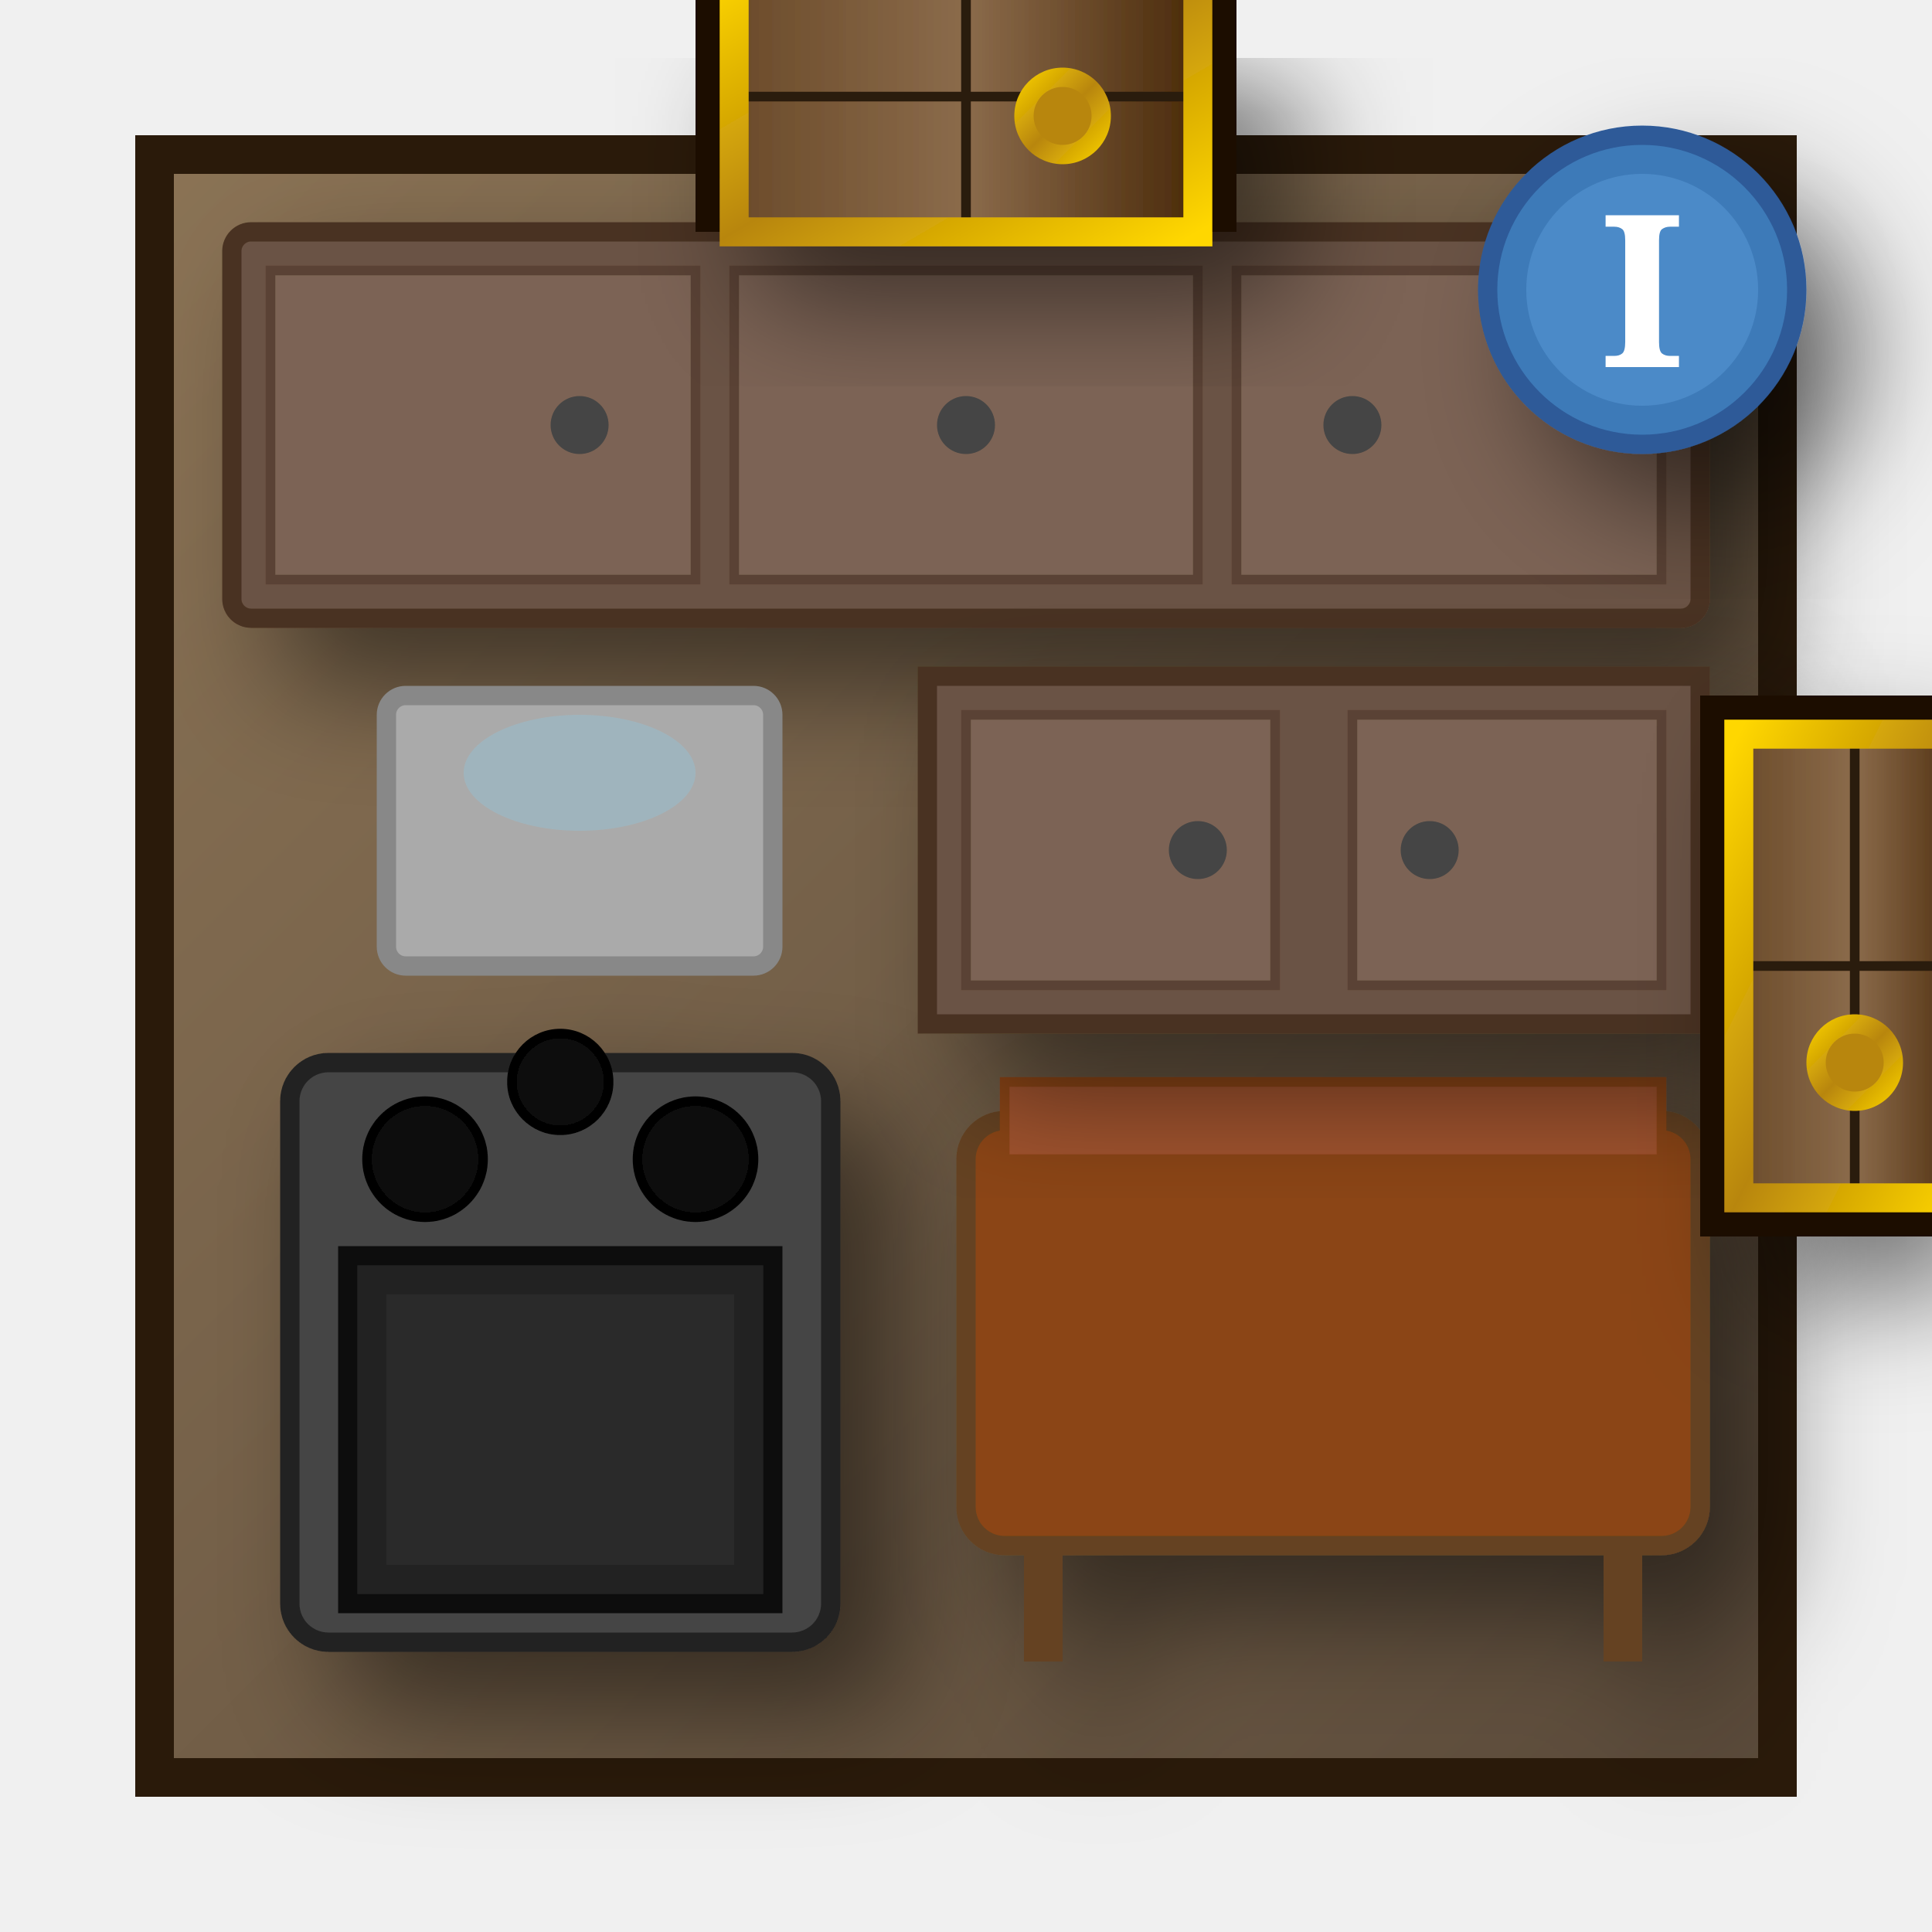
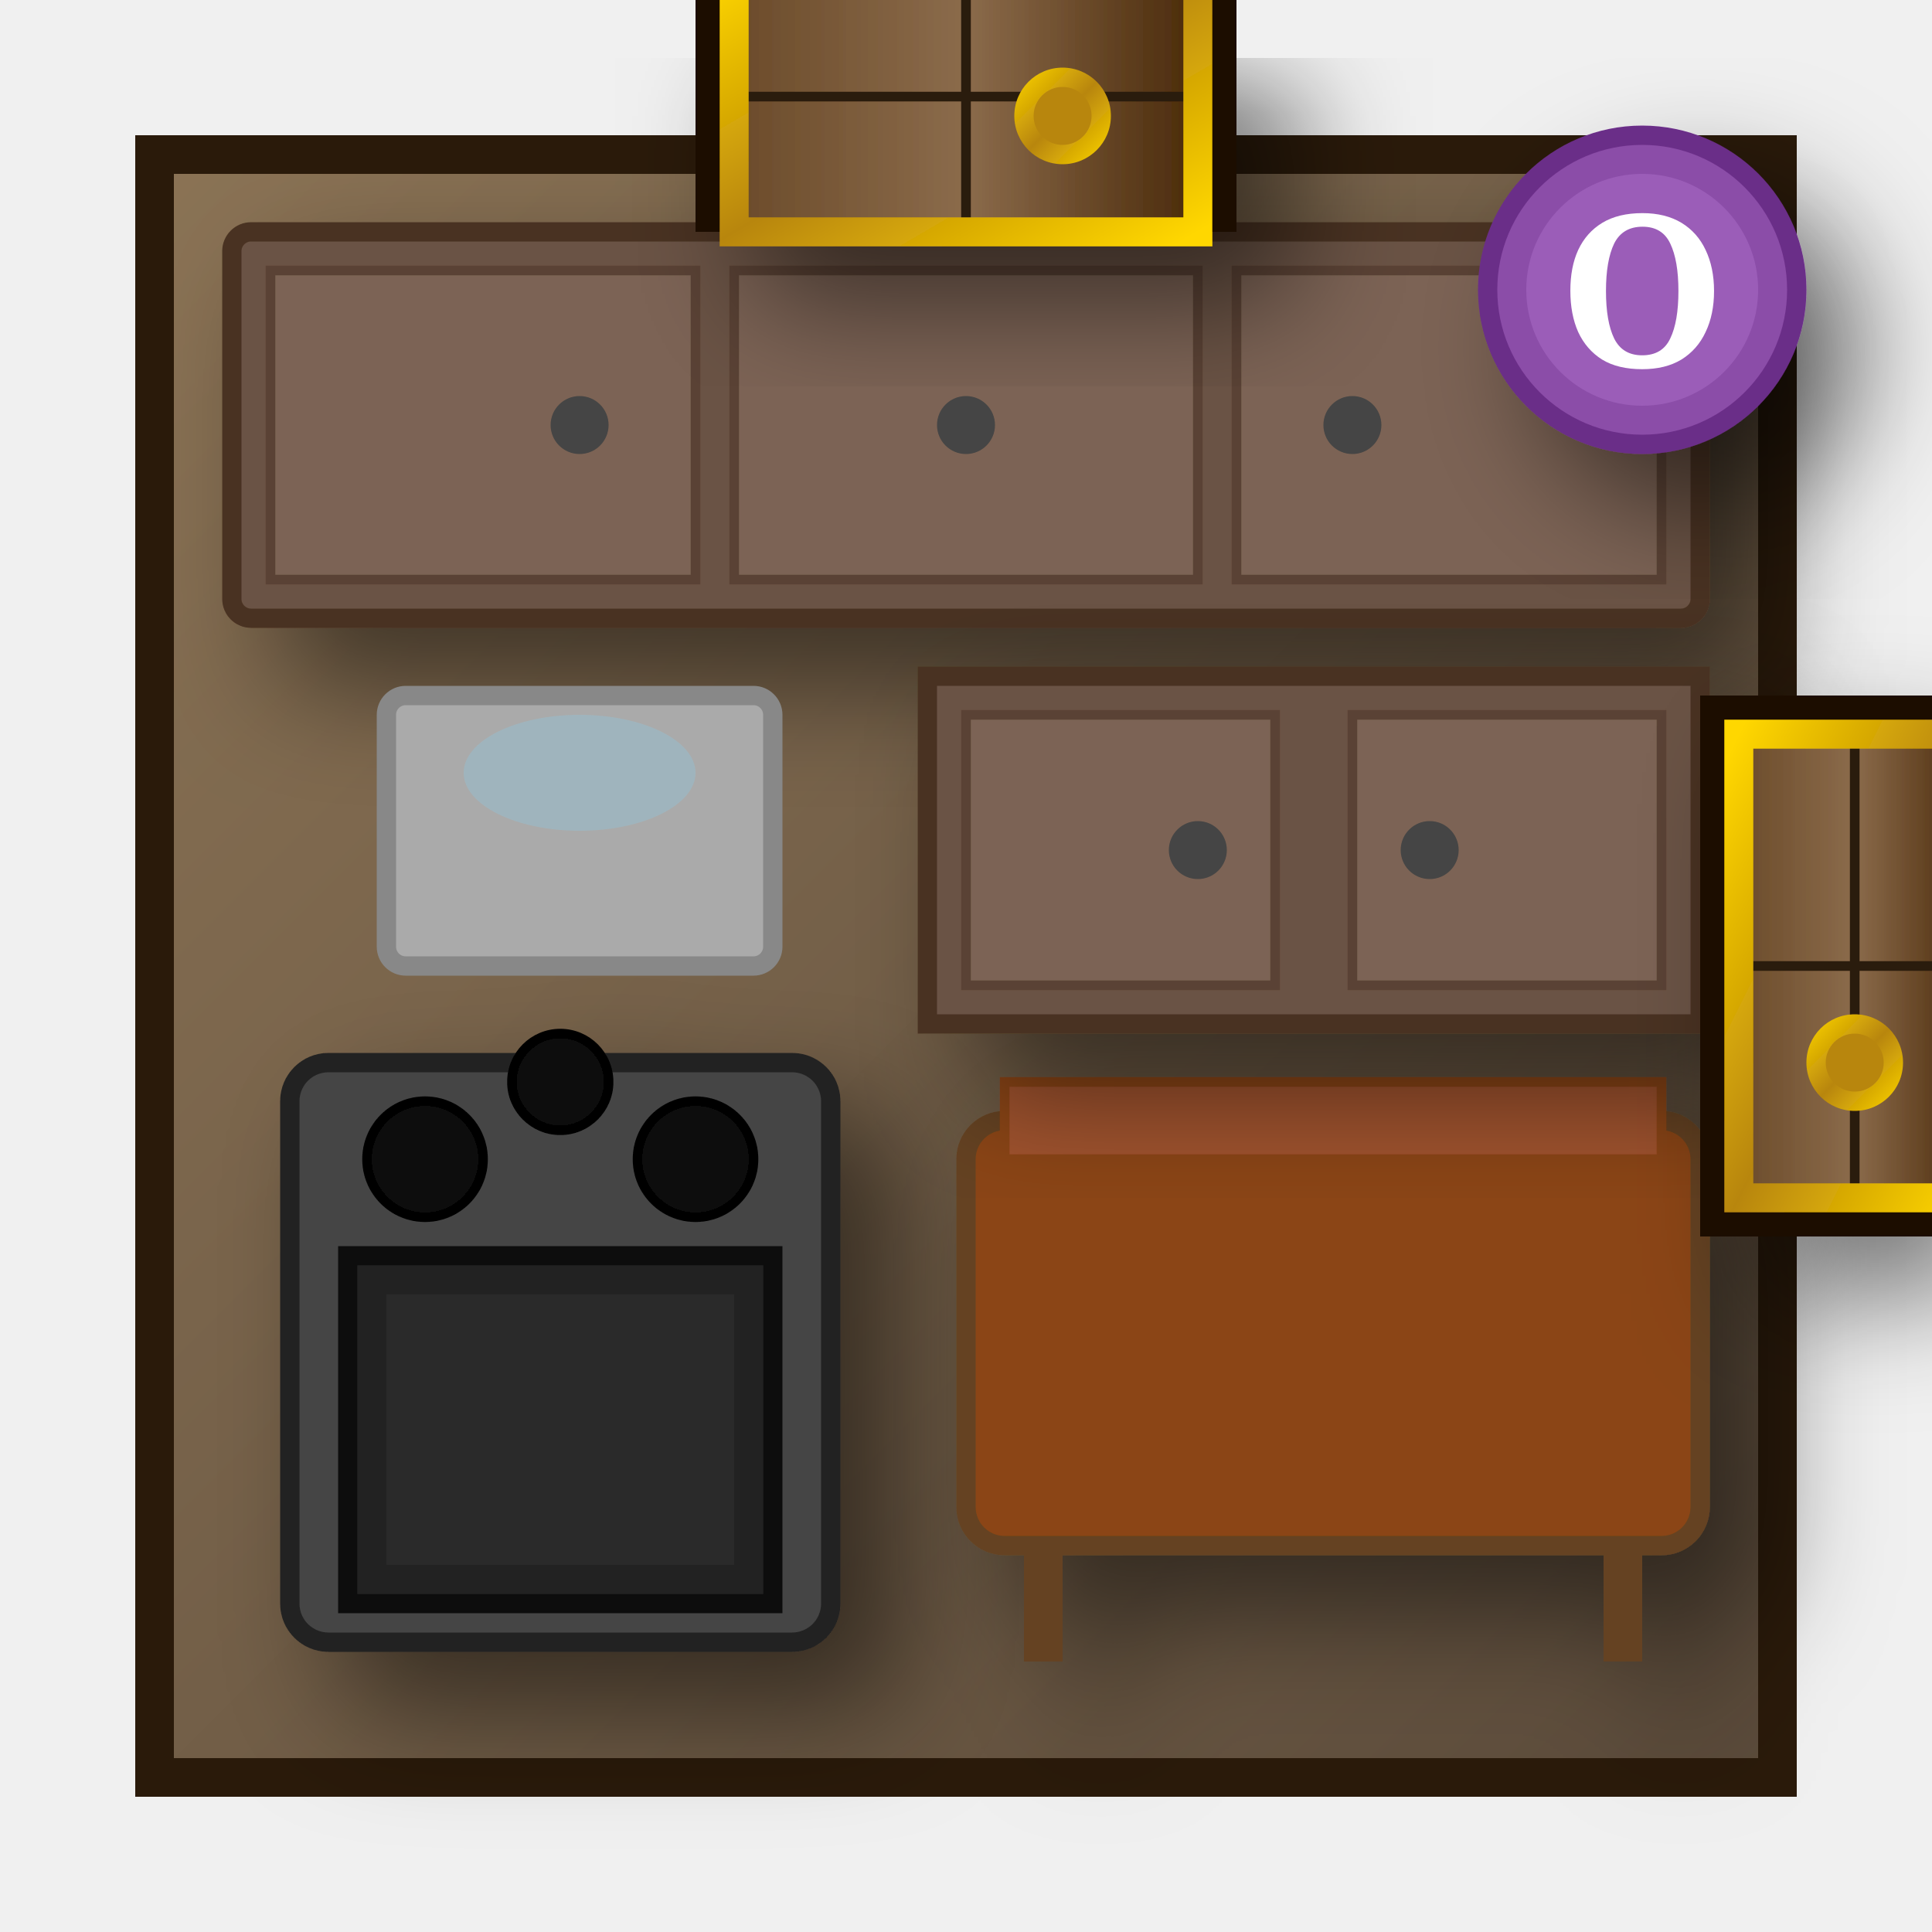
<svg xmlns="http://www.w3.org/2000/svg" viewBox="0 0 100 100" width="400" height="400">
  <defs>
    <linearGradient id="floorGrad" x1="0%" y1="0%" x2="100%" y2="100%">
      <stop offset="0%" style="stop-color:#8B7355" />
      <stop offset="100%" style="stop-color:#5A4A3A" />
    </linearGradient>
    <linearGradient id="doorWood" x1="0%" y1="0%" x2="100%" y2="0%">
      <stop offset="0%" style="stop-color:#6B4B2A" />
      <stop offset="50%" style="stop-color:#8B6B4B" />
      <stop offset="100%" style="stop-color:#4A2A0A" />
    </linearGradient>
    <linearGradient id="goldTrim" x1="0%" y1="0%" x2="100%" y2="100%">
      <stop offset="0%" style="stop-color:#FFD700" />
      <stop offset="50%" style="stop-color:#B8860B" />
      <stop offset="100%" style="stop-color:#FFD700" />
    </linearGradient>
    <filter id="softShadow" x="-50%" y="-50%" width="200%" height="200%">
      <feGaussianBlur in="SourceAlpha" stdDeviation="3" />
      <feOffset dx="3" dy="3" result="offsetblur" />
      <feComponentTransfer>
        <feFuncA type="linear" slope="0.5" />
      </feComponentTransfer>
      <feMerge>
        <feMergeNode />
        <feMergeNode in="SourceGraphic" />
      </feMerge>
    </filter>
  </defs>
  <rect x="8" y="8" width="84" height="84" fill="url(#floorGrad)" stroke="#2A1A0A" stroke-width="2" />
  <g filter="url(#softShadow)">
    <rect x="12" y="12" width="76" height="20" fill="#6B5344" stroke="#4A3324" stroke-width="1" rx="1" />
    <rect x="14" y="14" width="22" height="16" fill="#7B6354" stroke="#5A4334" stroke-width="0.5" />
    <rect x="38" y="14" width="24" height="16" fill="#7B6354" stroke="#5A4334" stroke-width="0.5" />
    <rect x="64" y="14" width="22" height="16" fill="#7B6354" stroke="#5A4334" stroke-width="0.5" />
    <circle cx="30" cy="22" r="1.5" fill="#444" />
    <circle cx="50" cy="22" r="1.5" fill="#444" />
    <circle cx="70" cy="22" r="1.5" fill="#444" />
  </g>
  <g filter="url(#softShadow)">
    <rect x="15" y="55" width="28" height="30" fill="#444" stroke="#222" stroke-width="1" rx="2" />
    <rect x="18" y="65" width="22" height="18" fill="#222" stroke="#111" stroke-width="1" />
    <rect x="20" y="67" width="18" height="14" fill="#333" opacity="0.5" />
    <circle cx="22" cy="60" r="3" fill="#111" stroke="#000" stroke-width="0.5" />
    <circle cx="36" cy="60" r="3" fill="#111" stroke="#000" stroke-width="0.5" />
    <circle cx="29" cy="56" r="2.5" fill="#111" stroke="#000" stroke-width="0.5" />
  </g>
  <g filter="url(#softShadow)">
    <rect x="50" y="58" width="38" height="22" fill="#8B4513" stroke="#654321" stroke-width="1" rx="2" />
    <rect x="52" y="56" width="34" height="4" fill="#A0522D" stroke="#8B4513" stroke-width="0.5" />
    <line x1="54" y1="80" x2="54" y2="86" stroke="#654321" stroke-width="2" />
    <line x1="84" y1="80" x2="84" y2="86" stroke="#654321" stroke-width="2" />
  </g>
  <g filter="url(#softShadow)">
    <rect x="48" y="35" width="40" height="18" fill="#6B5344" stroke="#4A3324" stroke-width="1" />
    <rect x="50" y="37" width="16" height="14" fill="#7B6354" stroke="#5A4334" stroke-width="0.5" />
    <rect x="70" y="37" width="16" height="14" fill="#7B6354" stroke="#5A4334" stroke-width="0.5" />
    <circle cx="62" cy="44" r="1.5" fill="#444" />
    <circle cx="74" cy="44" r="1.5" fill="#444" />
  </g>
  <rect x="20" y="36" width="20" height="14" fill="#AAA" stroke="#888" stroke-width="1" rx="1" />
  <ellipse cx="30" cy="40" rx="6" ry="3" fill="#87CEEB" opacity="0.3" />
  <g filter="url(#softShadow)">
    <rect x="36" y="-4" width="28" height="16" fill="#1A0A00" />
    <rect x="38" y="-2" width="24" height="14" fill="url(#doorWood)" />
    <line x1="50" y1="-2" x2="50" y2="12" stroke="#2A1A0A" stroke-width="0.5" />
    <line x1="38" y1="5" x2="62" y2="5" stroke="#2A1A0A" stroke-width="0.5" />
    <rect x="38" y="-2" width="24" height="14" fill="none" stroke="url(#goldTrim)" stroke-width="1.5" />
    <circle cx="55" cy="6" r="2.5" fill="url(#goldTrim)" />
    <circle cx="55" cy="6" r="1.5" fill="#B8860B" />
  </g>
  <g filter="url(#softShadow)">
    <rect x="88" y="36" width="16" height="28" fill="#1A0A00" />
    <rect x="90" y="38" width="12" height="24" fill="url(#doorWood)" />
    <line x1="90" y1="50" x2="102" y2="50" stroke="#2A1A0A" stroke-width="0.5" />
    <line x1="96" y1="38" x2="96" y2="62" stroke="#2A1A0A" stroke-width="0.5" />
    <rect x="90" y="38" width="12" height="24" fill="none" stroke="url(#goldTrim)" stroke-width="1.5" />
    <circle cx="96" cy="55" r="2.5" fill="url(#goldTrim)" />
    <circle cx="96" cy="55" r="1.5" fill="#B8860B" />
  </g>
  <g filter="url(#softShadow)">
-     <circle cx="85" cy="15" r="8" fill="#3D7AB8" stroke="#2D5A98" stroke-width="1" />
-     <circle cx="85" cy="15" r="6" fill="#5A9AD8" opacity="0.5" />
-     <text x="85" y="19" text-anchor="middle" font-size="11" fill="#FFF" font-weight="bold" font-family="serif">I</text>
+     <circle cx="85" cy="15" r="8" fill="#8B4DA8" stroke="#6B2D88" stroke-width="1" />
+     <circle cx="85" cy="15" r="6" fill="#AB6DC8" opacity="0.5" />
+     <text x="85" y="19" text-anchor="middle" font-size="11" fill="#FFF" font-weight="bold" font-family="serif">O</text>
  </g>
</svg>
